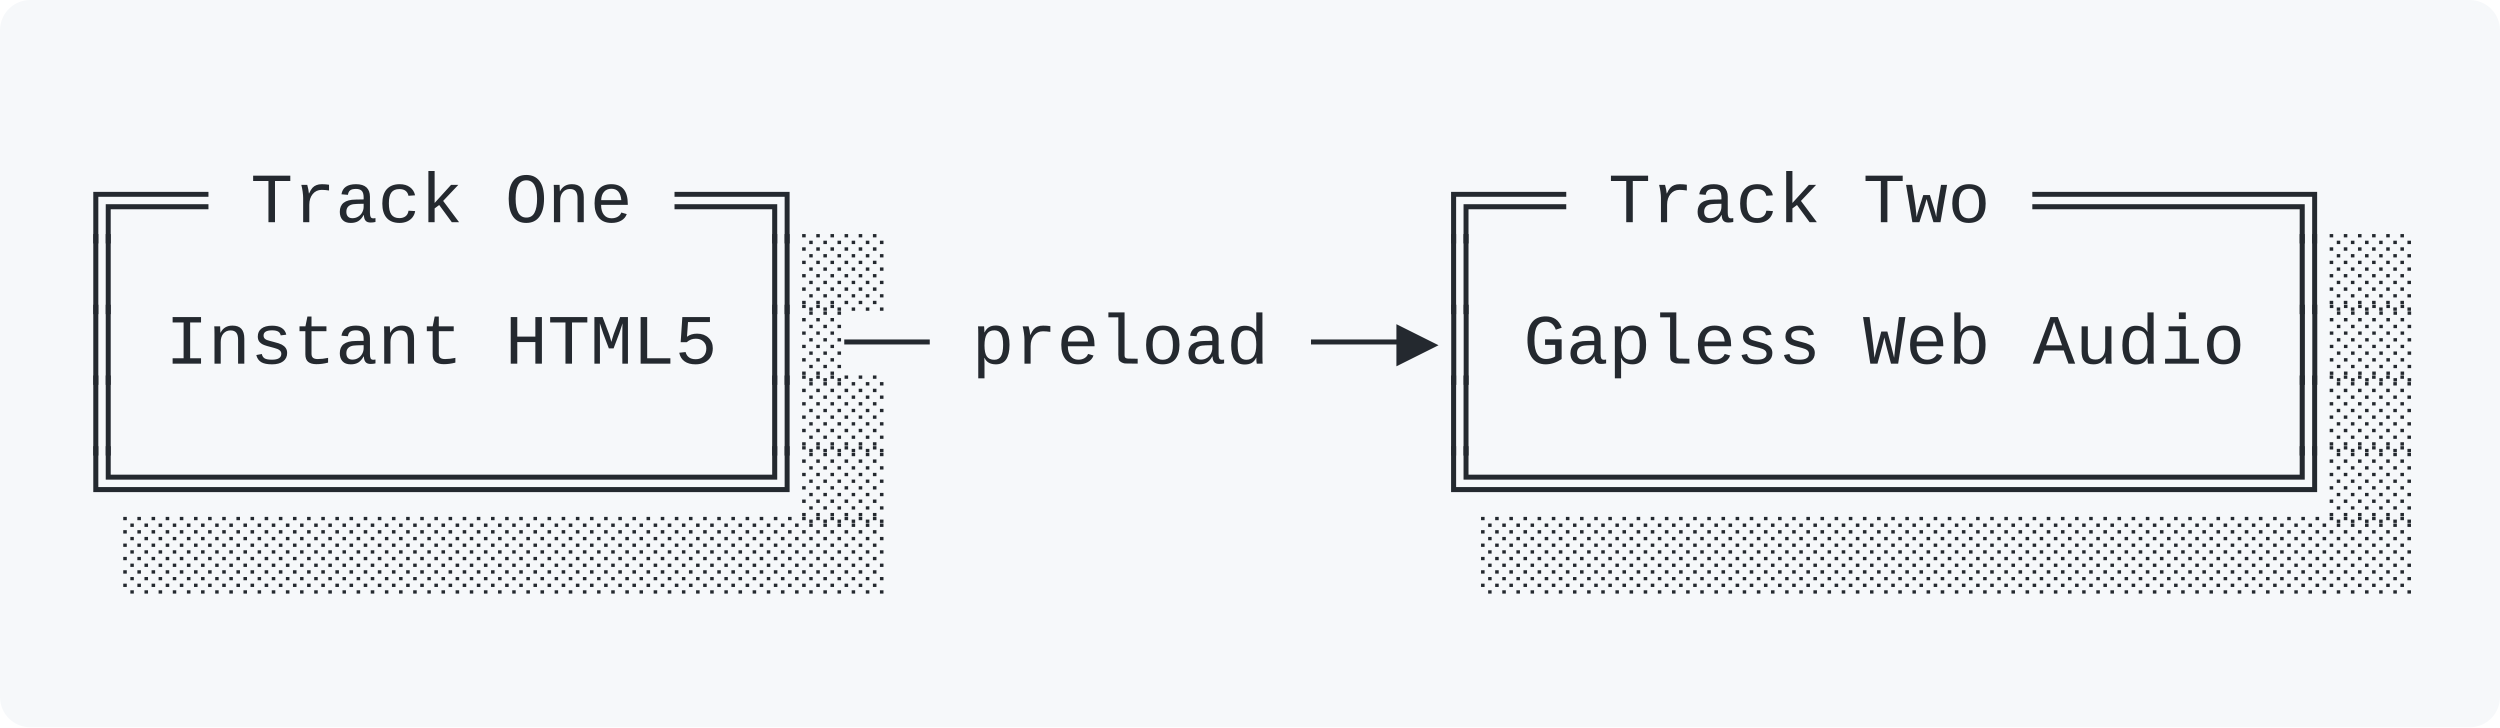
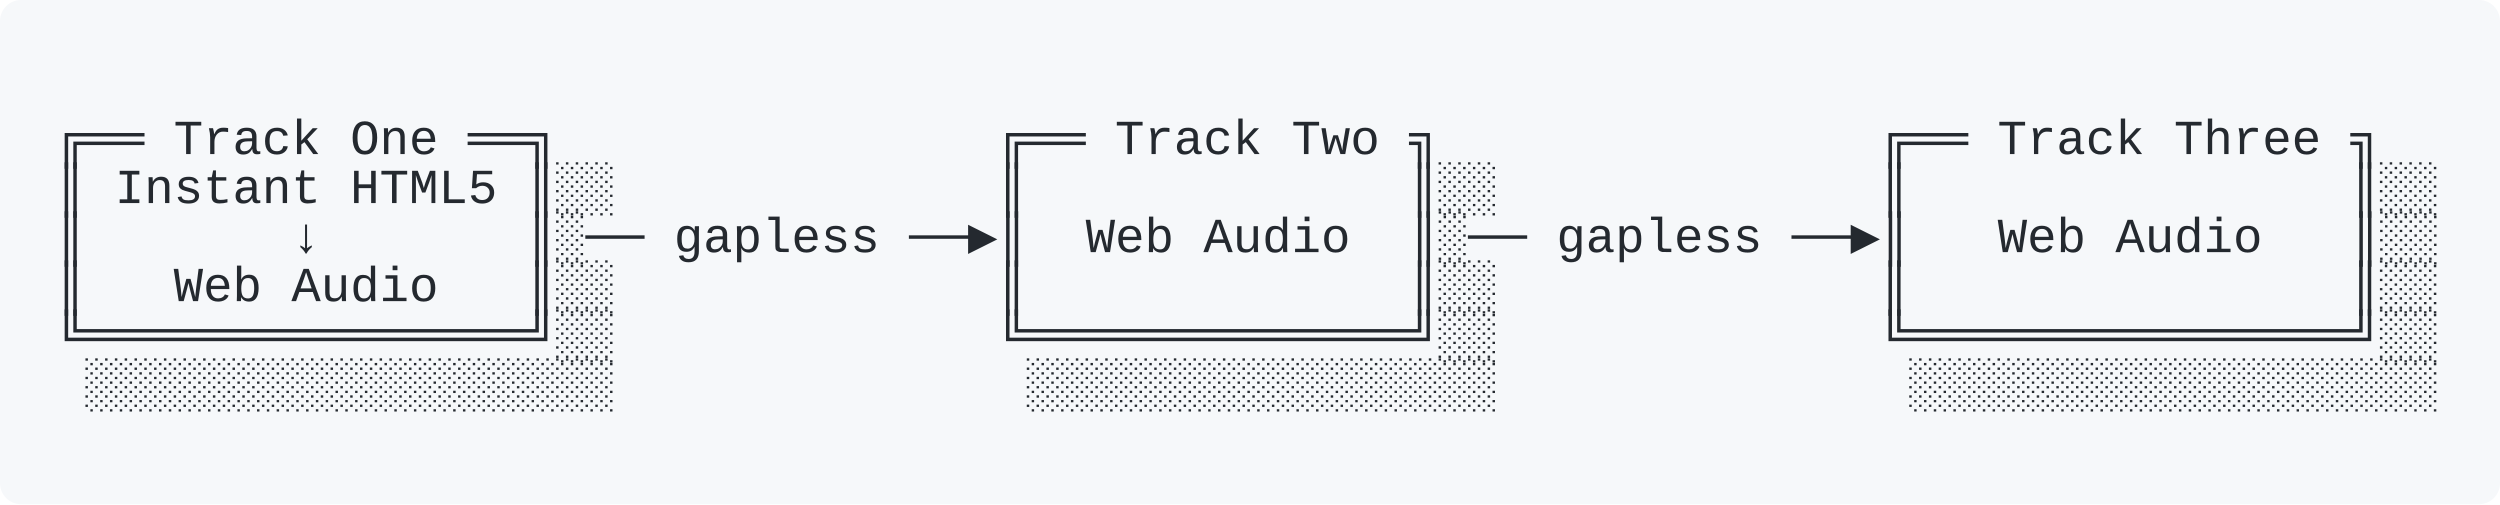
- <svg xmlns="http://www.w3.org/2000/svg" viewBox="0 0 495 144" width="495" height="144">
+ <svg xmlns="http://www.w3.org/2000/svg" viewBox="0 0 714 144" width="714" height="144">
  <style>
    text {
      font-family: 'SFMono-Regular', Menlo, Monaco, 'Courier New', monospace;
      font-size: 14px;
      line-height: 1;
      fill: #24292f;
    }
    @media (prefers-color-scheme: dark) {
      text { fill: #e6edf3; }
      .bg { fill: #161b22; }
    }
  </style>
  <rect class="bg" width="100%" height="100%" fill="#f6f8fa" rx="6" />
  <text x="16" y="30" xml:space="preserve" />
-   <text x="16" y="44" xml:space="preserve">╔══ Track One ══╗               ╔══ Track Two ══════╗</text>
-   <text x="16" y="58" xml:space="preserve">║               ║░░             ║                   ║░░</text>
-   <text x="16" y="72" xml:space="preserve">║ Instant HTML5 ║░── preload ──▶║ Gapless Web Audio ║░░</text>
-   <text x="16" y="86" xml:space="preserve">║               ║░░             ║                   ║░░</text>
-   <text x="16" y="100" xml:space="preserve">╚═══════════════╝░░             ╚═══════════════════╝░░</text>
-   <text x="16" y="114" xml:space="preserve"> ░░░░░░░░░░░░░░░░░░              ░░░░░░░░░░░░░░░░░░░░░░</text>
+   <text x="16" y="44" xml:space="preserve">╔══ Track One ══╗               ╔══ Track Two ╗               ╔══ Track Three ╗</text>
+   <text x="16" y="58" xml:space="preserve">║ Instant HTML5 ║░░             ║             ║░░             ║               ║░░</text>
+   <text x="16" y="72" xml:space="preserve">║       ↓       ║░── gapless ──▶║  Web Audio  ║░── gapless ──▶║   Web Audio   ║░░</text>
+   <text x="16" y="86" xml:space="preserve">║   Web Audio   ║░░             ║             ║░░             ║               ║░░</text>
+   <text x="16" y="100" xml:space="preserve">╚═══════════════╝░░             ╚═════════════╝░░             ╚═══════════════╝░░</text>
+   <text x="16" y="114" xml:space="preserve"> ░░░░░░░░░░░░░░░░░░              ░░░░░░░░░░░░░░░░              ░░░░░░░░░░░░░░░░░░</text>
  <text x="16" y="128" xml:space="preserve" />
</svg>
